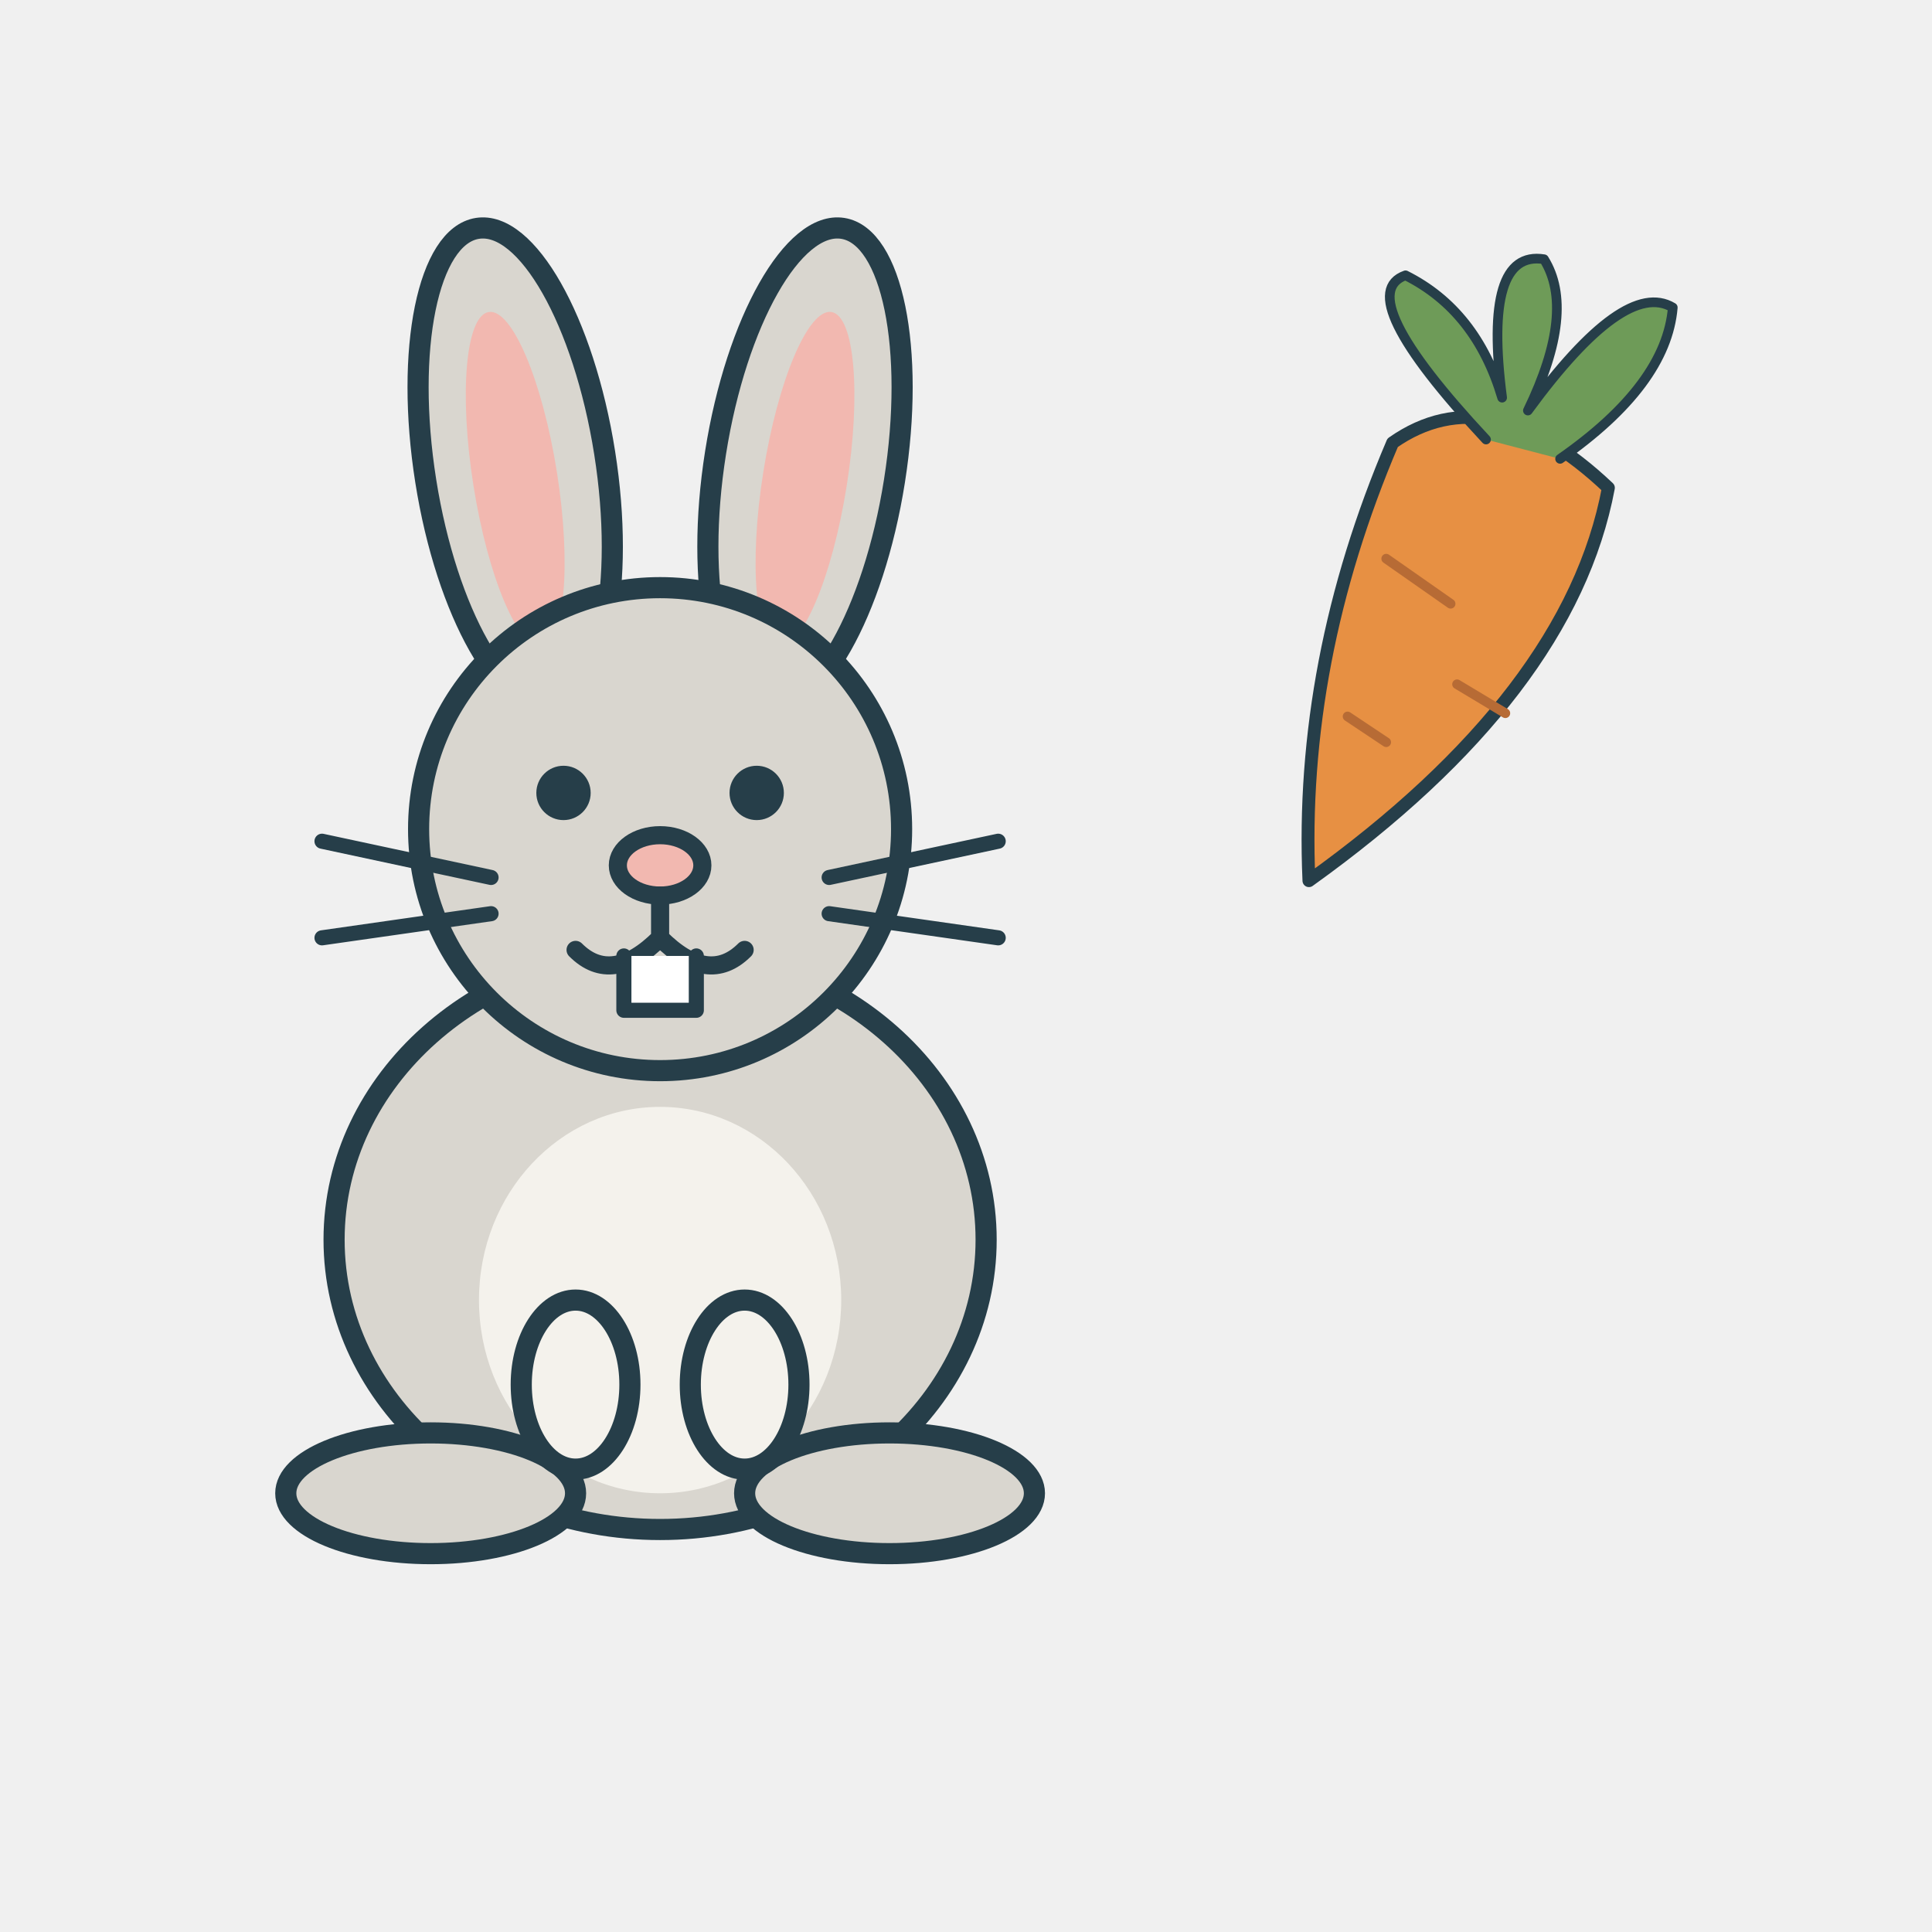
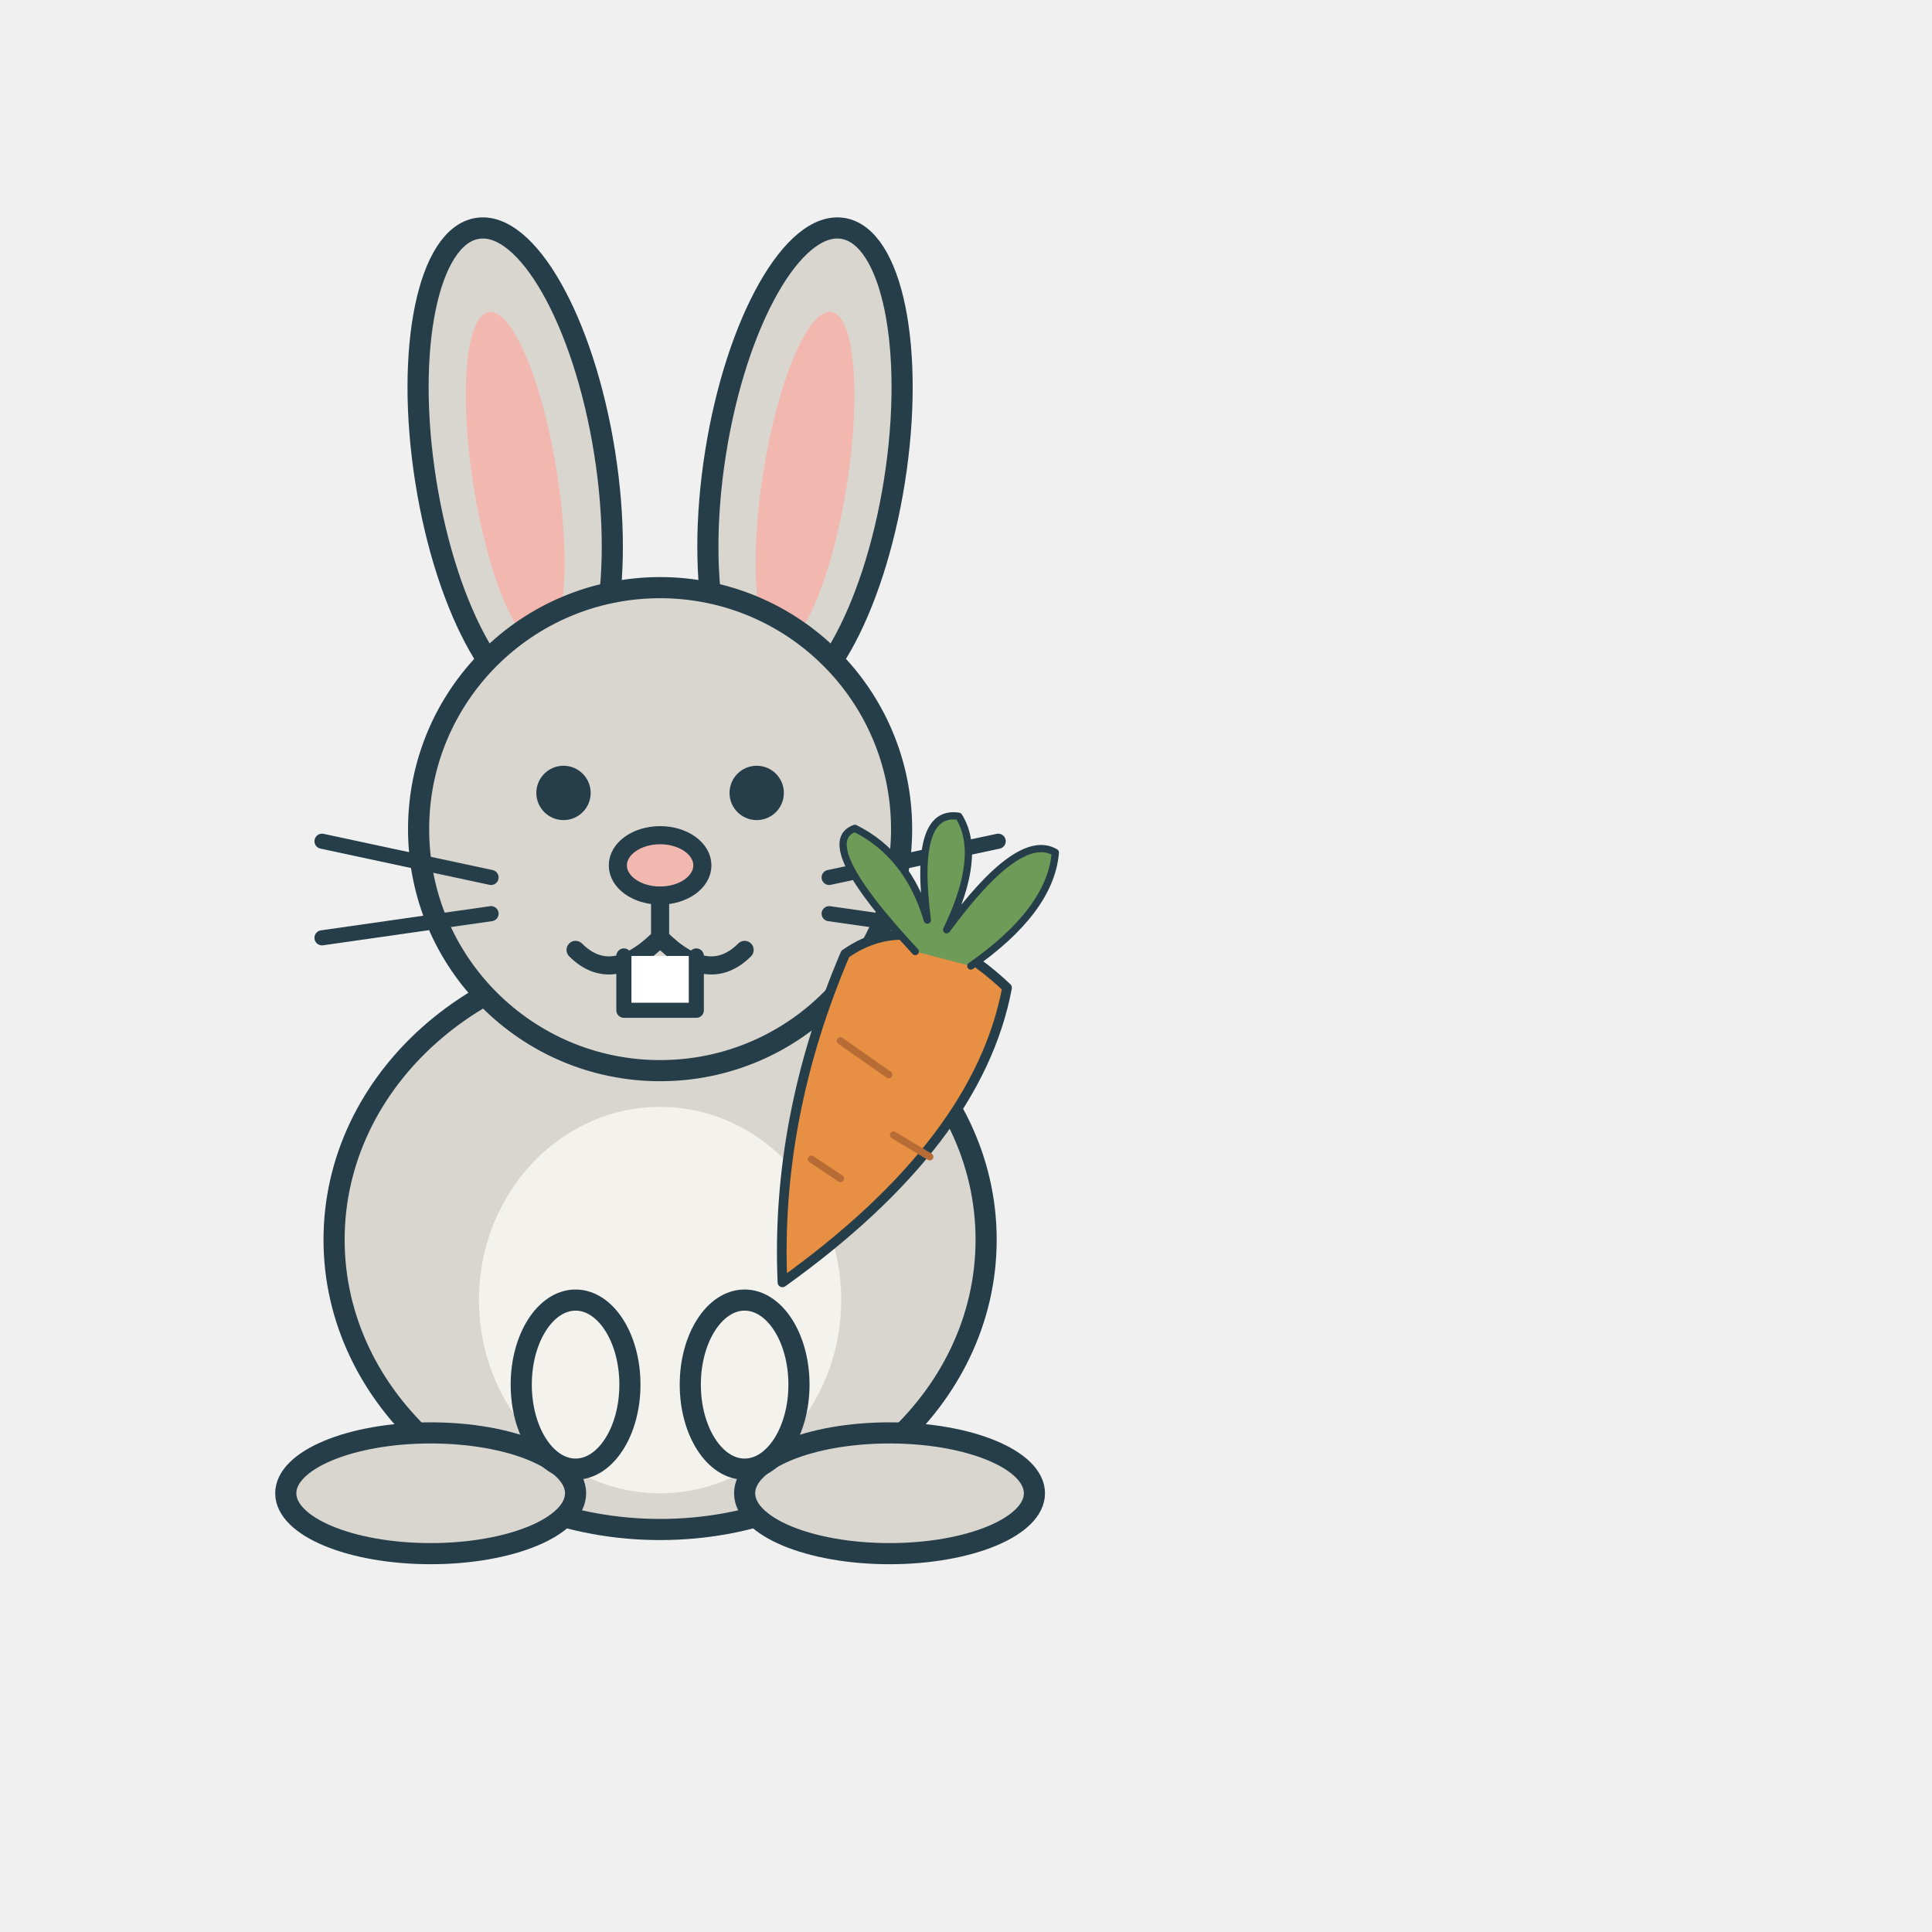
<svg xmlns="http://www.w3.org/2000/svg" viewBox="0 0 240 240">
  <g stroke="#263e49" stroke-width="3.5" stroke-linecap="round" stroke-linejoin="round">
    <g transform="translate(-8 25) scale(.75)">
      <g stroke="#263e49" stroke-width="3.5" stroke-linecap="round" stroke-linejoin="round">
        <ellipse cx="96" cy="44" rx="15" ry="40" transform="rotate(-9 96 44)" fill="#d9d6cf" />
        <ellipse cx="96" cy="46" rx="7" ry="28" transform="rotate(-9 96 46)" fill="#f2b8b0" stroke="none" />
        <ellipse cx="144" cy="44" rx="15" ry="40" transform="rotate(9 144 44)" fill="#d9d6cf" />
        <ellipse cx="144" cy="46" rx="7" ry="28" transform="rotate(9 144 46)" fill="#f2b8b0" stroke="none" />
        <ellipse cx="120" cy="172" rx="54" ry="48" fill="#d9d6cf" />
        <ellipse cx="120" cy="182" rx="30" ry="32" fill="#f4f2ec" stroke="none" />
        <ellipse cx="82" cy="214" rx="24" ry="10" fill="#d9d6cf" />
        <ellipse cx="158" cy="214" rx="24" ry="10" fill="#d9d6cf" />
        <ellipse cx="106" cy="196" rx="9" ry="14" fill="#f4f2ec" />
        <ellipse cx="134" cy="196" rx="9" ry="14" fill="#f4f2ec" />
        <circle cx="120" cy="104" r="40" fill="#d9d6cf" />
        <circle cx="104" cy="98" r="4.5" fill="#263e49" stroke="none" />
        <circle cx="136" cy="98" r="4.5" fill="#263e49" stroke="none" />
        <ellipse cx="120" cy="110" rx="7" ry="5" fill="#f2b8b0" stroke-width="3" />
        <path d="M120 115 L120 122 M120 122 Q112 130 106 124 M120 122 Q128 130 134 124" fill="none" stroke-width="3" />
        <path d="M114 125 L114 134 L126 134 L126 125" fill="#ffffff" stroke-width="2.5" />
        <path d="M92 112 L64 106 M92 118 L64 122 M148 112 L176 106 M148 118 L176 122" fill="none" stroke-width="2.5" />
      </g>
    </g>
-     <g transform="translate(137 25) scale(.4)">
+     <g transform="translate(78 96) scale(0.3)">
      <path d="M90 75 Q120 54 157 89 Q145 153 64 211 Q61 143 90 75 Z" fill="#e79043" stroke-width="4" />
      <path d="M119 74 Q77 29 94 23 Q116 34 124 61 Q118 15 137 18 Q147 34 132 65 Q162 24 177 33 Q175 57 142 80" fill="#6e9b58" stroke-width="3" />
      <path d="M88 111 L108 125 M110 150 L125 159 M76 160 L88 168" fill="none" stroke="#b76b35" stroke-width="3" />
    </g>
  </g>
</svg>
